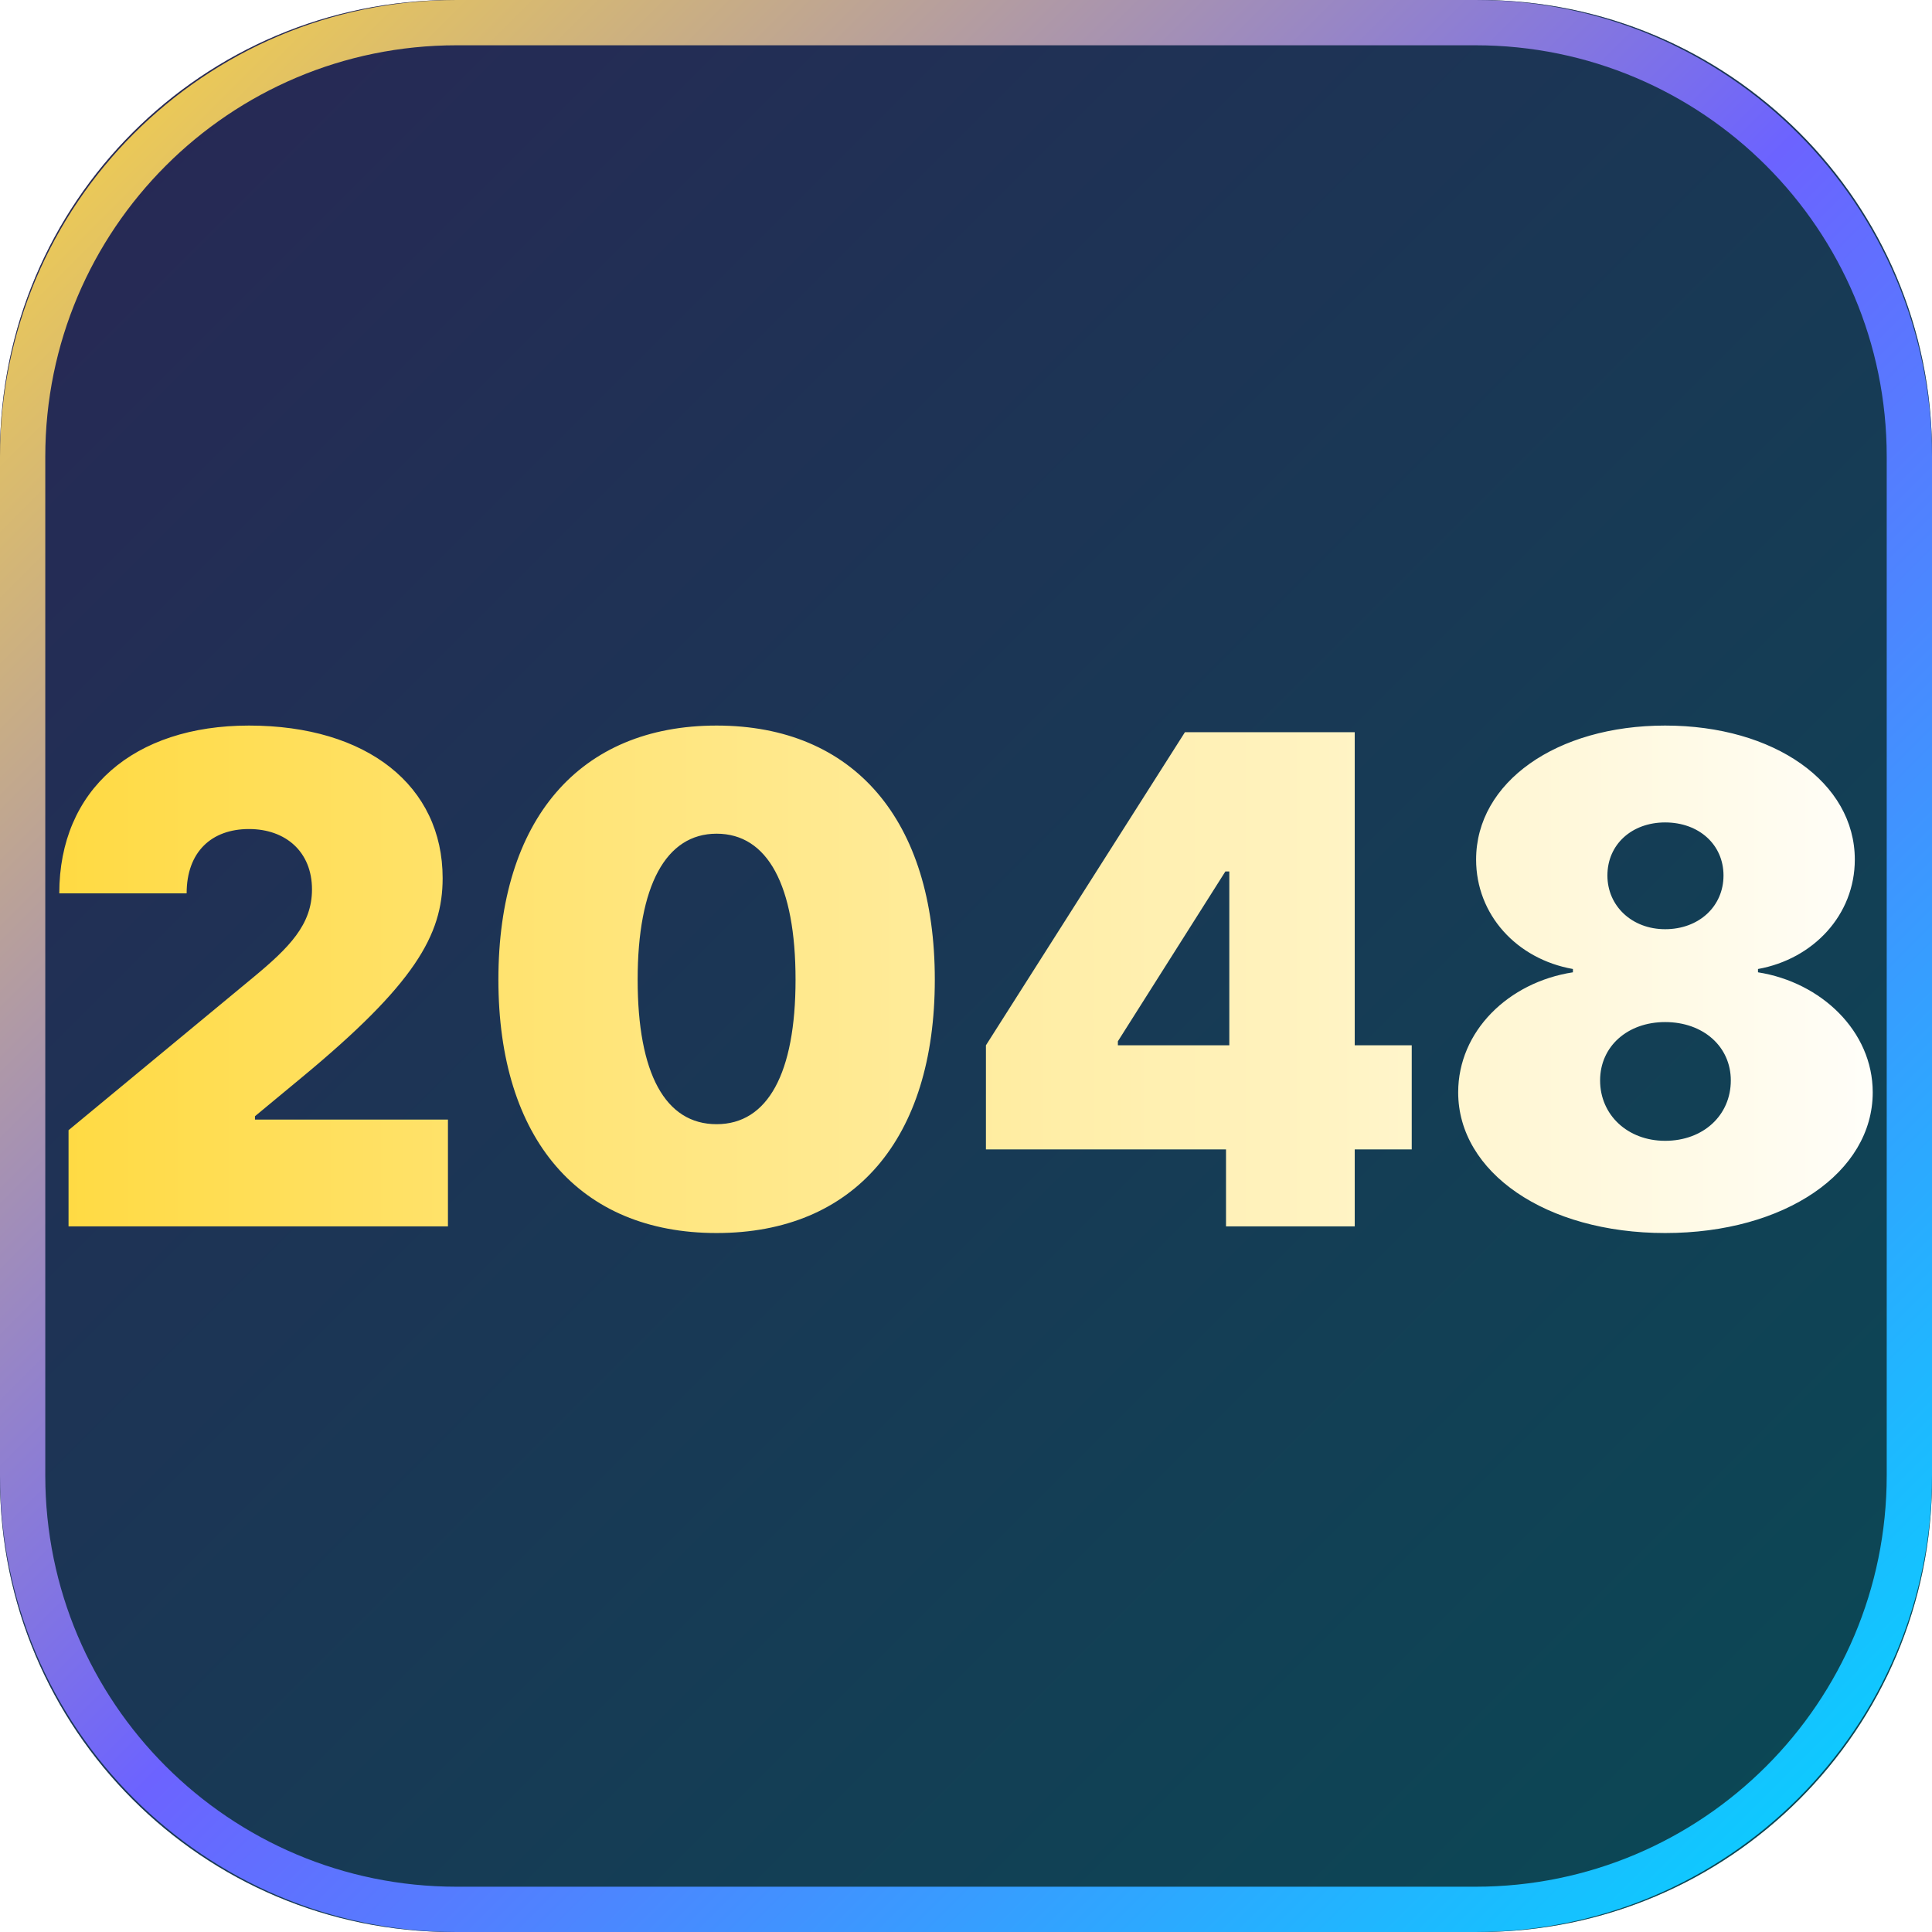
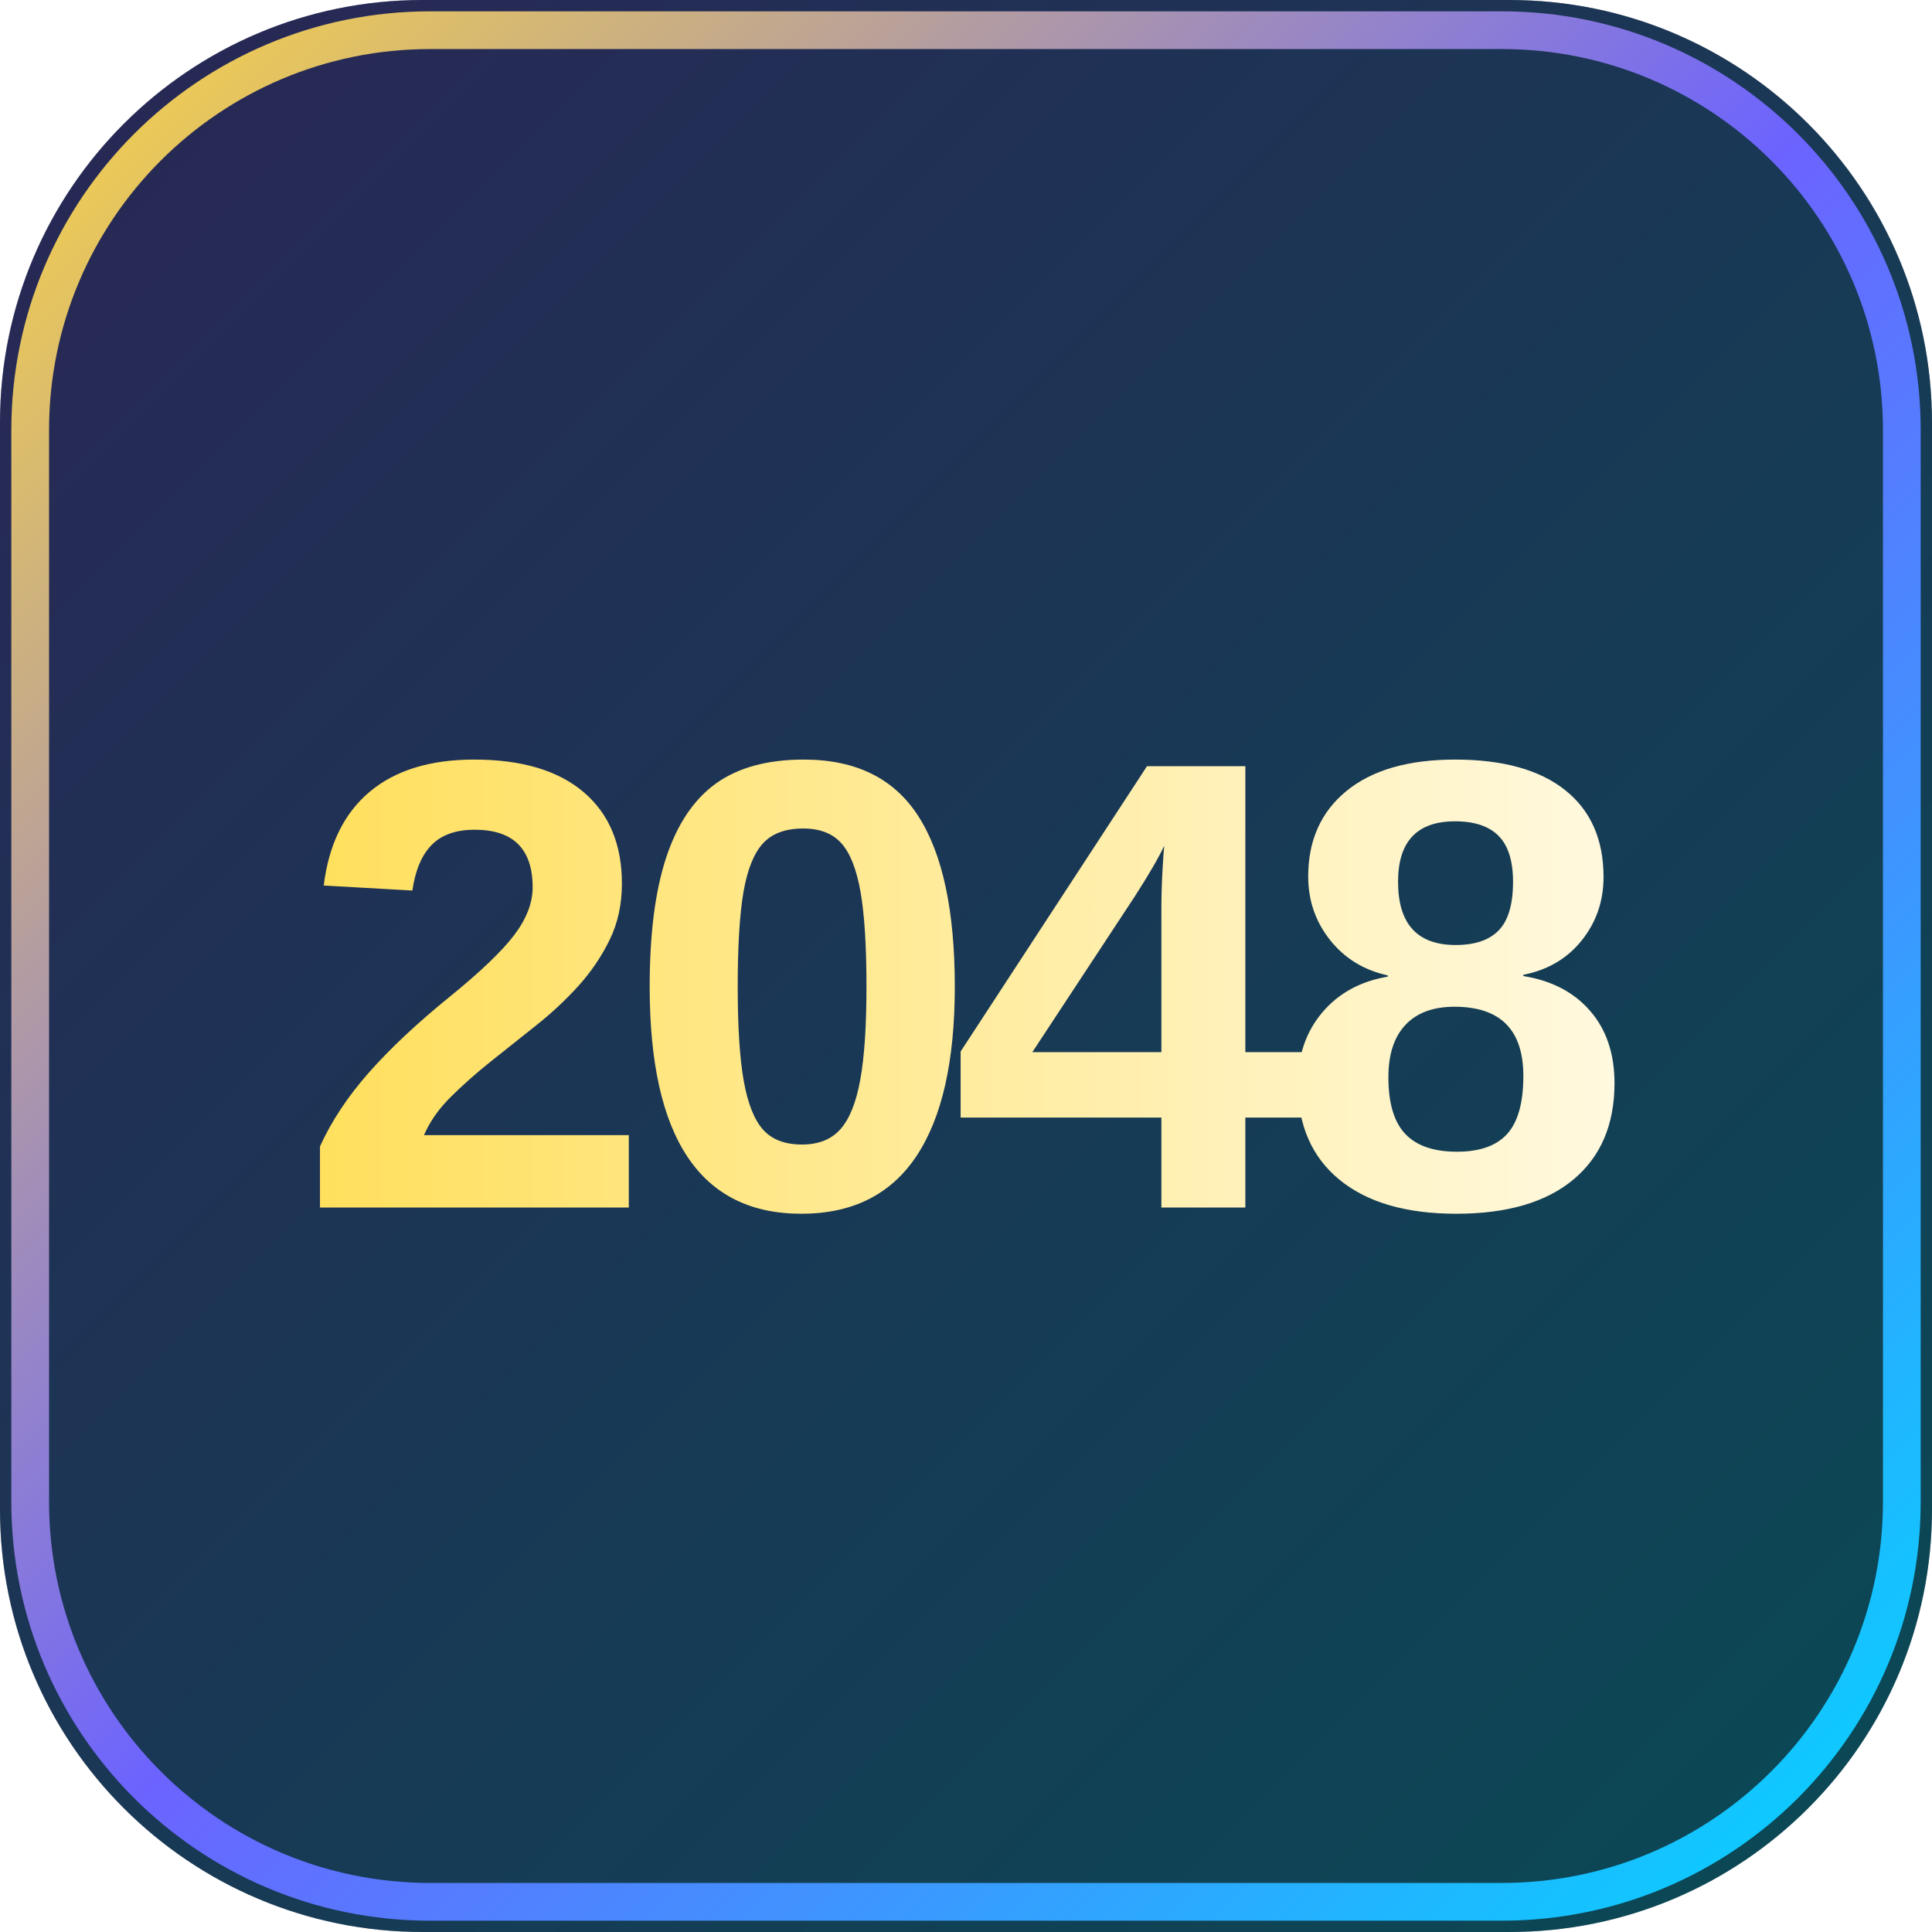
<svg xmlns="http://www.w3.org/2000/svg" width="512" height="512" viewBox="0 0 512 512" fill="none">
-   <rect width="512" height="512" rx="120" fill="#0d0d0d" />
-   <rect width="512" height="512" rx="120" fill="url(#subtleGradient)" opacity="0.3" />
-   <rect x="6" y="6" width="500" height="500" rx="115" fill="none" stroke="url(#borderGradient)" stroke-width="12" />
  <defs>
    <linearGradient id="subtleGradient" x1="0" y1="0" x2="512" y2="512" gradientUnits="userSpaceOnUse">
      <stop offset="0%" stop-color="#6C63FF" />
      <stop offset="100%" stop-color="#00D9FF" />
    </linearGradient>
    <linearGradient id="borderGradient" x1="0" y1="0" x2="512" y2="512" gradientUnits="userSpaceOnUse">
      <stop offset="0%" stop-color="#FFD93D" />
      <stop offset="50%" stop-color="#6C63FF" />
      <stop offset="100%" stop-color="#00D9FF" />
    </linearGradient>
-   </defs>
-   <text x="256" y="325" font-family="system-ui, -apple-system, sans-serif" font-size="180" font-weight="900" fill="url(#textGradient)" text-anchor="middle">2048</text>
-   <defs>
    <linearGradient id="textGradient" x1="0" y1="256" x2="512" y2="256" gradientUnits="userSpaceOnUse">
      <stop offset="0%" stop-color="#FFD93D" />
      <stop offset="100%" stop-color="#ffffff" />
    </linearGradient>
  </defs>
+   <rect width="512" height="512" rx="112" fill="#0d0d0d" />
+   <rect width="512" height="512" rx="112" fill="url(#subtleGradient)" opacity="0.3" />
+   <rect x="8" y="8" width="496" height="496" rx="106" fill="none" stroke="url(#borderGradient)" stroke-width="10" />
+   <text x="256" y="320" font-family="system-ui, -apple-system, BlinkMacSystemFont, 'Segoe UI', Arial, sans-serif" font-size="170" font-weight="900" fill="url(#textGradient)" text-anchor="middle" letter-spacing="-8">2048</text>
</svg>
